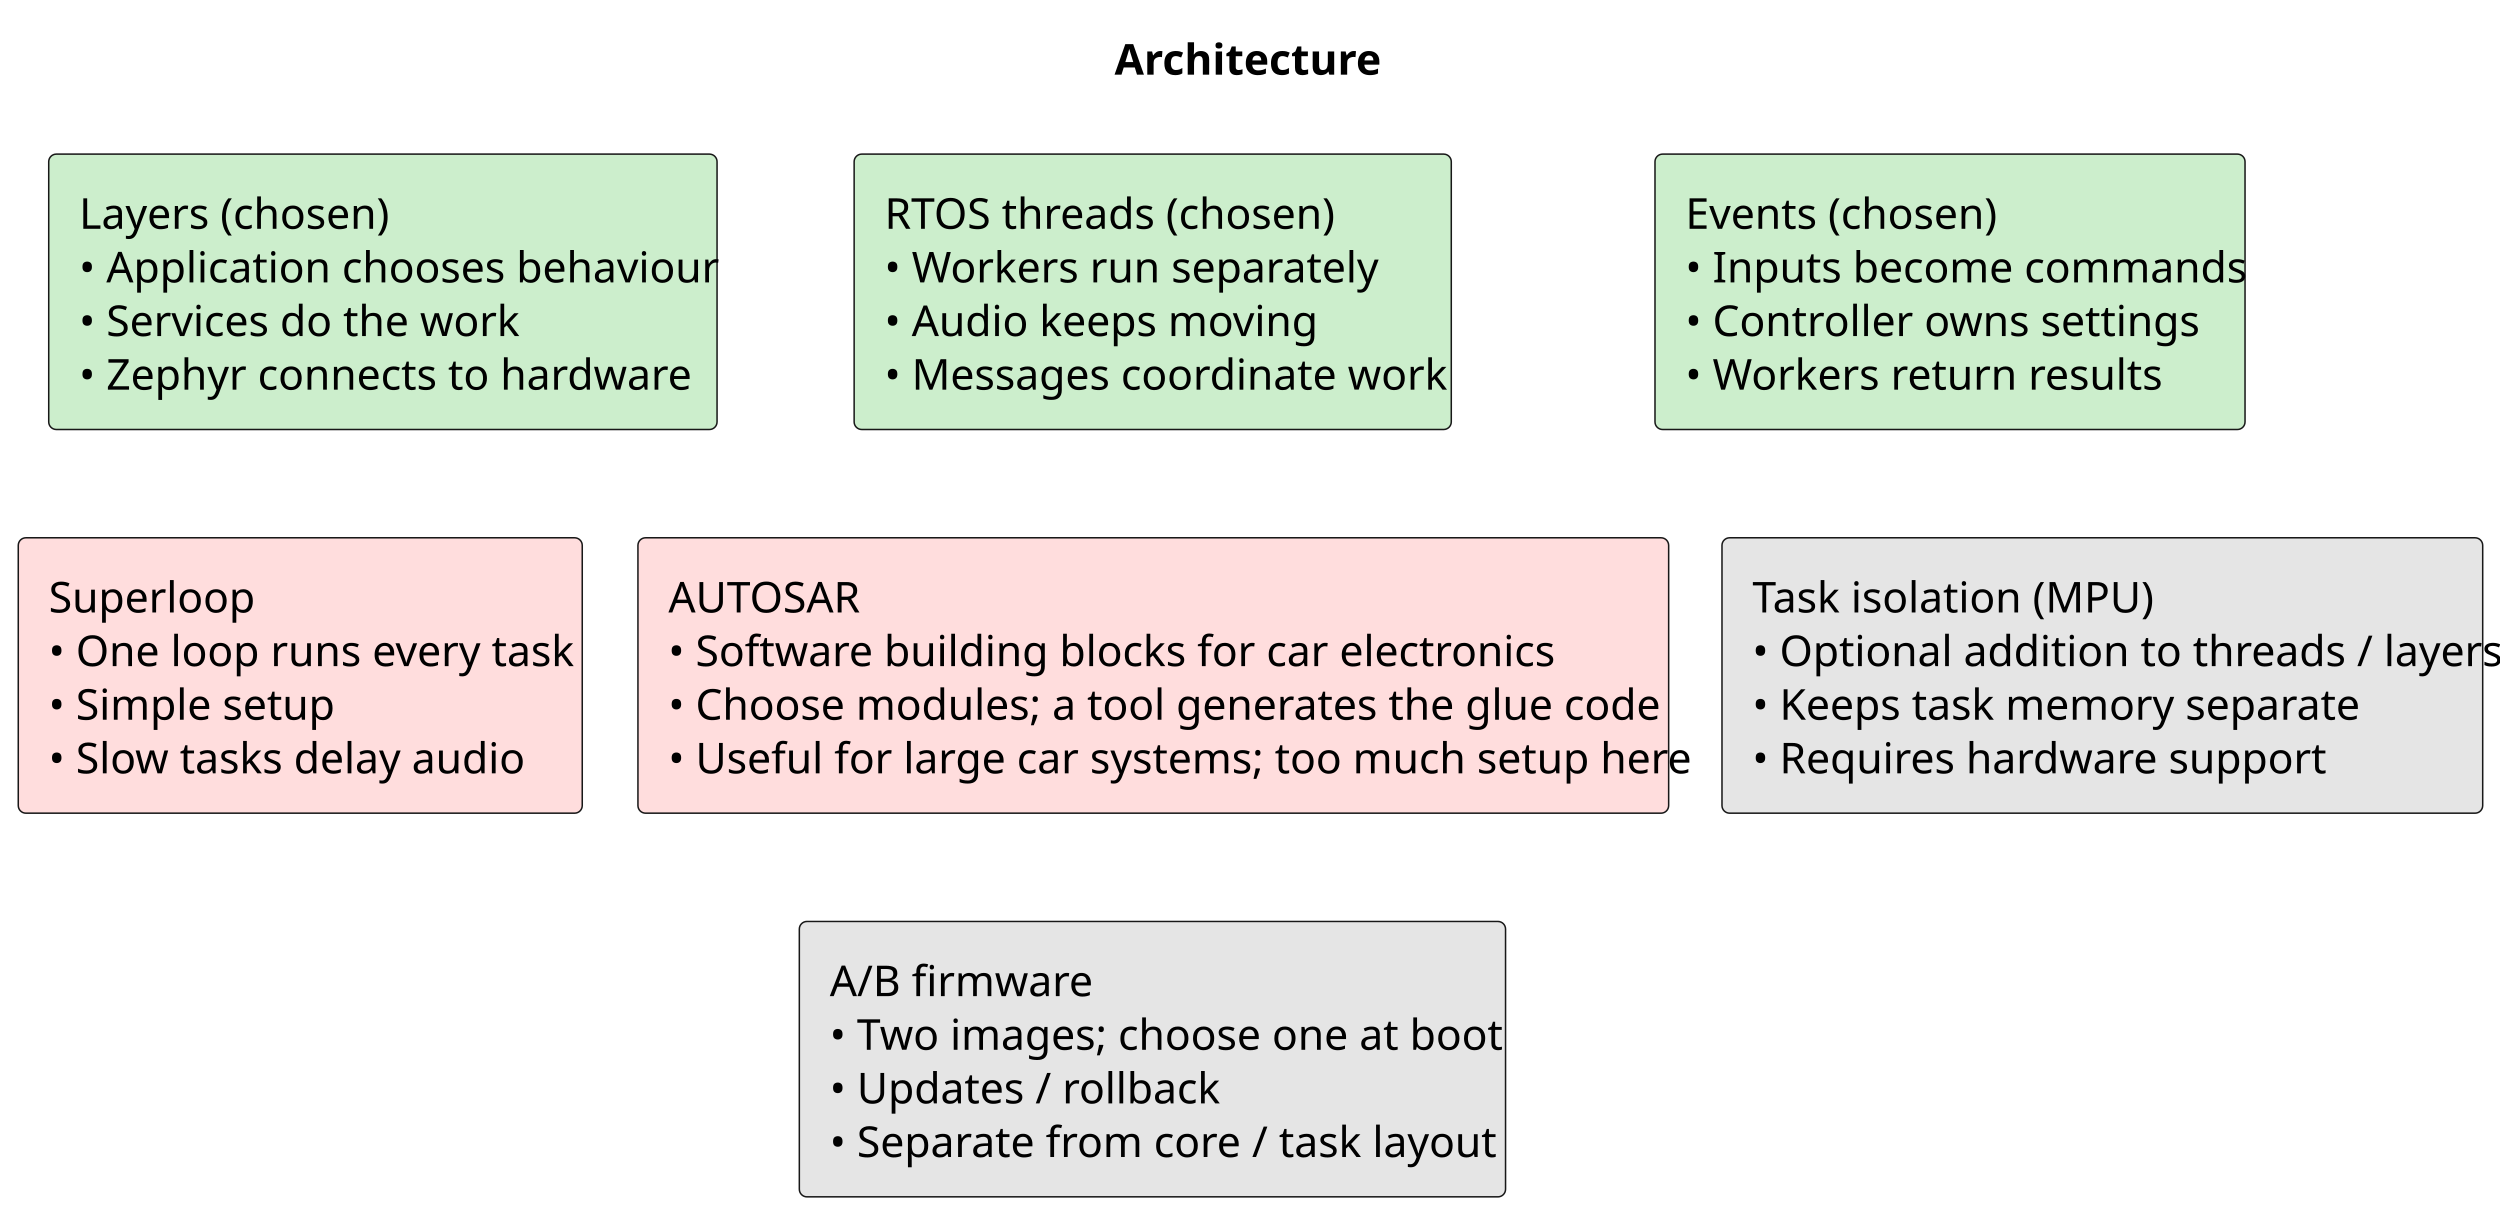
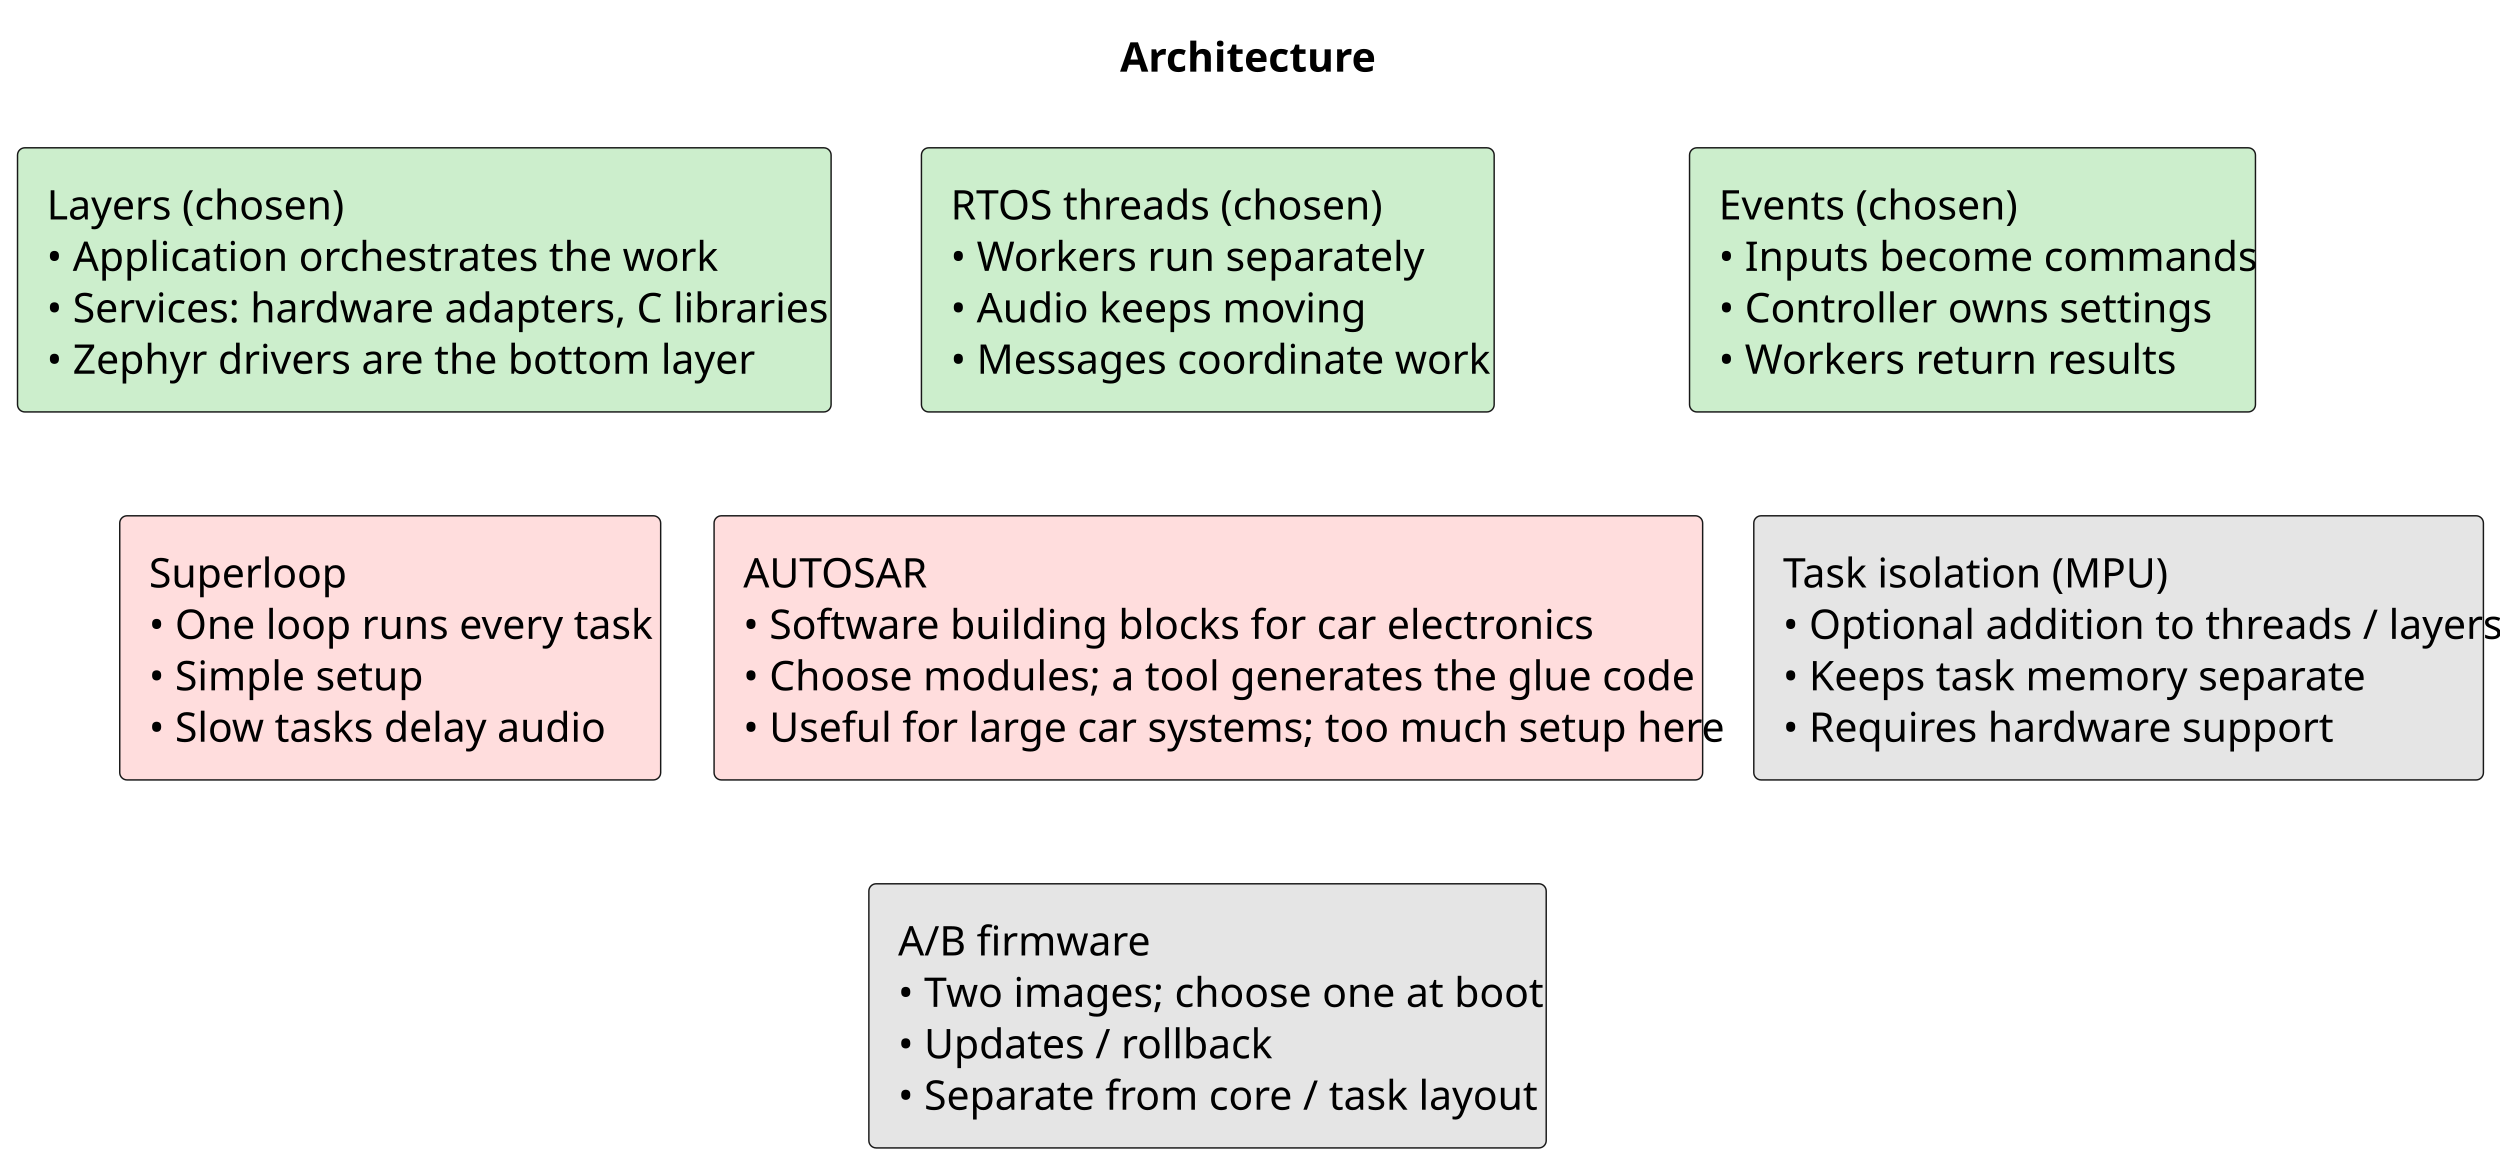
- <svg xmlns="http://www.w3.org/2000/svg" contentStyleType="text/css" data-diagram-type="DESCRIPTION" height="399px" preserveAspectRatio="none" style="width:821px;height:399px;background:#FFFFFF;" version="1.1" viewBox="0 0 821 399" width="821px" zoomAndPan="magnify">
+ <svg xmlns="http://www.w3.org/2000/svg" contentStyleType="text/css" data-diagram-type="DESCRIPTION" height="399px" preserveAspectRatio="none" style="width:856px;height:399px;background:#FFFFFF;" version="1.1" viewBox="0 0 856 399" width="856px" zoomAndPan="magnify">
  <defs />
  <g>
    <g class="title" data-source-line="15">
-       <text fill="#000000" font-family="sans-serif" font-size="14" font-weight="bold" lengthAdjust="spacing" textLength="82.469" x="366.016" y="24.533">Architecture</text>
+       <text fill="#000000" font-family="sans-serif" font-size="14" font-weight="bold" lengthAdjust="spacing" textLength="82.469" x="383.516" y="24.533">Architecture</text>
    </g>
    <g class="entity" data-qualified-name="layers" data-source-line="17" id="ent0002">
-       <rect fill="#CCEECC" height="90.438" rx="2.5" ry="2.5" style="stroke:#181818;stroke-width:0.5;" width="219.48" x="16" y="50.609" />
-       <text fill="#000000" font-family="sans-serif" font-size="14" lengthAdjust="spacing" textLength="100.379" x="26" y="75.143">Layers (chosen)</text>
-       <text fill="#000000" font-family="sans-serif" font-size="14" lengthAdjust="spacing" textLength="199.48" x="26" y="92.752">• Application chooses behaviour</text>
-       <text fill="#000000" font-family="sans-serif" font-size="14" lengthAdjust="spacing" textLength="139.522" x="26" y="110.361">• Services do the work</text>
-       <text fill="#000000" font-family="sans-serif" font-size="14" lengthAdjust="spacing" textLength="190.894" x="26" y="127.971">• Zephyr connects to hardware</text>
+       <rect fill="#CCEECC" height="90.438" rx="2.5" ry="2.5" style="stroke:#181818;stroke-width:0.5;" width="278.569" x="6" y="50.609" />
+       <text fill="#000000" font-family="sans-serif" font-size="14" lengthAdjust="spacing" textLength="100.379" x="16" y="75.143">Layers (chosen)</text>
+       <text fill="#000000" font-family="sans-serif" font-size="14" lengthAdjust="spacing" textLength="215.79" x="16" y="92.752">• Application orchestrates the work</text>
+       <text fill="#000000" font-family="sans-serif" font-size="14" lengthAdjust="spacing" textLength="258.569" x="16" y="110.361">• Services: hardware adapters, C libraries</text>
+       <text fill="#000000" font-family="sans-serif" font-size="14" lengthAdjust="spacing" textLength="227.445" x="16" y="127.971">• Zephyr drivers are the bottom layer</text>
    </g>
    <g class="entity" data-qualified-name="rt" data-source-line="18" id="ent0003">
-       <rect fill="#CCEECC" height="90.438" rx="2.5" ry="2.5" style="stroke:#181818;stroke-width:0.5;" width="196.101" x="280.5" y="50.609" />
-       <text fill="#000000" font-family="sans-serif" font-size="14" lengthAdjust="spacing" textLength="147.834" x="290.5" y="75.143">RTOS threads (chosen)</text>
-       <text fill="#000000" font-family="sans-serif" font-size="14" lengthAdjust="spacing" textLength="154.294" x="290.5" y="92.752">• Workers run separately</text>
-       <text fill="#000000" font-family="sans-serif" font-size="14" lengthAdjust="spacing" textLength="135.652" x="290.5" y="110.361">• Audio keeps moving</text>
-       <text fill="#000000" font-family="sans-serif" font-size="14" lengthAdjust="spacing" textLength="176.101" x="290.5" y="127.971">• Messages coordinate work</text>
+       <rect fill="#CCEECC" height="90.438" rx="2.5" ry="2.5" style="stroke:#181818;stroke-width:0.5;" width="196.101" x="315.5" y="50.609" />
+       <text fill="#000000" font-family="sans-serif" font-size="14" lengthAdjust="spacing" textLength="147.834" x="325.5" y="75.143">RTOS threads (chosen)</text>
+       <text fill="#000000" font-family="sans-serif" font-size="14" lengthAdjust="spacing" textLength="154.294" x="325.5" y="92.752">• Workers run separately</text>
+       <text fill="#000000" font-family="sans-serif" font-size="14" lengthAdjust="spacing" textLength="135.652" x="325.5" y="110.361">• Audio keeps moving</text>
+       <text fill="#000000" font-family="sans-serif" font-size="14" lengthAdjust="spacing" textLength="176.101" x="325.5" y="127.971">• Messages coordinate work</text>
    </g>
    <g class="entity" data-qualified-name="events" data-source-line="19" id="ent0004">
-       <rect fill="#CCEECC" height="90.438" rx="2.5" ry="2.5" style="stroke:#181818;stroke-width:0.5;" width="193.769" x="543.5" y="50.609" />
-       <text fill="#000000" font-family="sans-serif" font-size="14" lengthAdjust="spacing" textLength="101.158" x="553.5" y="75.143">Events (chosen)</text>
-       <text fill="#000000" font-family="sans-serif" font-size="14" lengthAdjust="spacing" textLength="173.769" x="553.5" y="92.752">• Inputs become commands</text>
-       <text fill="#000000" font-family="sans-serif" font-size="14" lengthAdjust="spacing" textLength="158.977" x="553.5" y="110.361">• Controller owns settings</text>
-       <text fill="#000000" font-family="sans-serif" font-size="14" lengthAdjust="spacing" textLength="147.273" x="553.5" y="127.971">• Workers return results</text>
+       <rect fill="#CCEECC" height="90.438" rx="2.5" ry="2.5" style="stroke:#181818;stroke-width:0.5;" width="193.769" x="578.5" y="50.609" />
+       <text fill="#000000" font-family="sans-serif" font-size="14" lengthAdjust="spacing" textLength="101.158" x="588.5" y="75.143">Events (chosen)</text>
+       <text fill="#000000" font-family="sans-serif" font-size="14" lengthAdjust="spacing" textLength="173.769" x="588.5" y="92.752">• Inputs become commands</text>
+       <text fill="#000000" font-family="sans-serif" font-size="14" lengthAdjust="spacing" textLength="158.977" x="588.5" y="110.361">• Controller owns settings</text>
+       <text fill="#000000" font-family="sans-serif" font-size="14" lengthAdjust="spacing" textLength="147.273" x="588.5" y="127.971">• Workers return results</text>
    </g>
    <g class="entity" data-qualified-name="loop" data-source-line="20" id="ent0005">
-       <rect fill="#FFDDDD" height="90.438" rx="2.5" ry="2.5" style="stroke:#181818;stroke-width:0.5;" width="185.211" x="6" y="176.609" />
-       <text fill="#000000" font-family="sans-serif" font-size="14" lengthAdjust="spacing" textLength="63.827" x="16" y="201.143">Superloop</text>
-       <text fill="#000000" font-family="sans-serif" font-size="14" lengthAdjust="spacing" textLength="165.211" x="16" y="218.752">• One loop runs every task</text>
-       <text fill="#000000" font-family="sans-serif" font-size="14" lengthAdjust="spacing" textLength="90.508" x="16" y="236.361">• Simple setup</text>
-       <text fill="#000000" font-family="sans-serif" font-size="14" lengthAdjust="spacing" textLength="151.99" x="16" y="253.971">• Slow tasks delay audio</text>
+       <rect fill="#FFDDDD" height="90.438" rx="2.5" ry="2.5" style="stroke:#181818;stroke-width:0.5;" width="185.211" x="41" y="176.609" />
+       <text fill="#000000" font-family="sans-serif" font-size="14" lengthAdjust="spacing" textLength="63.827" x="51" y="201.143">Superloop</text>
+       <text fill="#000000" font-family="sans-serif" font-size="14" lengthAdjust="spacing" textLength="165.211" x="51" y="218.752">• One loop runs every task</text>
+       <text fill="#000000" font-family="sans-serif" font-size="14" lengthAdjust="spacing" textLength="90.508" x="51" y="236.361">• Simple setup</text>
+       <text fill="#000000" font-family="sans-serif" font-size="14" lengthAdjust="spacing" textLength="151.99" x="51" y="253.971">• Slow tasks delay audio</text>
    </g>
    <g class="entity" data-qualified-name="auto" data-source-line="21" id="ent0006">
-       <rect fill="#FFDDDD" height="90.438" rx="2.5" ry="2.5" style="stroke:#181818;stroke-width:0.5;" width="338.486" x="209.5" y="176.609" />
-       <text fill="#000000" font-family="sans-serif" font-size="14" lengthAdjust="spacing" textLength="67.676" x="219.5" y="201.143">AUTOSAR</text>
-       <text fill="#000000" font-family="sans-serif" font-size="14" lengthAdjust="spacing" textLength="274.921" x="219.5" y="218.752">• Software building blocks for car electronics</text>
-       <text fill="#000000" font-family="sans-serif" font-size="14" lengthAdjust="spacing" textLength="310.782" x="219.5" y="236.361">• Choose modules; a tool generates the glue code</text>
-       <text fill="#000000" font-family="sans-serif" font-size="14" lengthAdjust="spacing" textLength="318.486" x="219.5" y="253.971">• Useful for large car systems; too much setup here</text>
+       <rect fill="#FFDDDD" height="90.438" rx="2.5" ry="2.5" style="stroke:#181818;stroke-width:0.5;" width="338.486" x="244.5" y="176.609" />
+       <text fill="#000000" font-family="sans-serif" font-size="14" lengthAdjust="spacing" textLength="67.676" x="254.5" y="201.143">AUTOSAR</text>
+       <text fill="#000000" font-family="sans-serif" font-size="14" lengthAdjust="spacing" textLength="274.921" x="254.5" y="218.752">• Software building blocks for car electronics</text>
+       <text fill="#000000" font-family="sans-serif" font-size="14" lengthAdjust="spacing" textLength="310.782" x="254.5" y="236.361">• Choose modules; a tool generates the glue code</text>
+       <text fill="#000000" font-family="sans-serif" font-size="14" lengthAdjust="spacing" textLength="318.486" x="254.5" y="253.971">• Useful for large car systems; too much setup here</text>
    </g>
    <g class="entity" data-qualified-name="mpu" data-source-line="22" id="ent0007">
-       <rect fill="#E5E5E5" height="90.438" rx="2.5" ry="2.5" style="stroke:#181818;stroke-width:0.5;" width="249.817" x="565.5" y="176.609" />
-       <text fill="#000000" font-family="sans-serif" font-size="14" lengthAdjust="spacing" textLength="129.917" x="575.5" y="201.143">Task isolation (MPU)</text>
-       <text fill="#000000" font-family="sans-serif" font-size="14" lengthAdjust="spacing" textLength="229.817" x="575.5" y="218.752">• Optional addition to threads / layers</text>
-       <text fill="#000000" font-family="sans-serif" font-size="14" lengthAdjust="spacing" textLength="191.659" x="575.5" y="236.361">• Keeps task memory separate</text>
-       <text fill="#000000" font-family="sans-serif" font-size="14" lengthAdjust="spacing" textLength="178.445" x="575.5" y="253.971">• Requires hardware support</text>
+       <rect fill="#E5E5E5" height="90.438" rx="2.5" ry="2.5" style="stroke:#181818;stroke-width:0.5;" width="249.817" x="600.5" y="176.609" />
+       <text fill="#000000" font-family="sans-serif" font-size="14" lengthAdjust="spacing" textLength="129.917" x="610.5" y="201.143">Task isolation (MPU)</text>
+       <text fill="#000000" font-family="sans-serif" font-size="14" lengthAdjust="spacing" textLength="229.817" x="610.5" y="218.752">• Optional addition to threads / layers</text>
+       <text fill="#000000" font-family="sans-serif" font-size="14" lengthAdjust="spacing" textLength="191.659" x="610.5" y="236.361">• Keeps task memory separate</text>
+       <text fill="#000000" font-family="sans-serif" font-size="14" lengthAdjust="spacing" textLength="178.445" x="610.5" y="253.971">• Requires hardware support</text>
    </g>
    <g class="entity" data-qualified-name="ab" data-source-line="30" id="ent0015">
-       <rect fill="#E5E5E5" height="90.438" rx="2.5" ry="2.5" style="stroke:#181818;stroke-width:0.5;" width="231.921" x="262.5" y="302.609" />
-       <text fill="#000000" font-family="sans-serif" font-size="14" lengthAdjust="spacing" textLength="80.124" x="272.5" y="327.143">A/B firmware</text>
-       <text fill="#000000" font-family="sans-serif" font-size="14" lengthAdjust="spacing" textLength="211.921" x="272.5" y="344.752">• Two images; choose one at boot</text>
-       <text fill="#000000" font-family="sans-serif" font-size="14" lengthAdjust="spacing" textLength="121.632" x="272.5" y="362.361">• Updates / rollback</text>
-       <text fill="#000000" font-family="sans-serif" font-size="14" lengthAdjust="spacing" textLength="208.004" x="272.5" y="379.971">• Separate from core / task layout</text>
+       <rect fill="#E5E5E5" height="90.438" rx="2.5" ry="2.5" style="stroke:#181818;stroke-width:0.5;" width="231.921" x="297.5" y="302.609" />
+       <text fill="#000000" font-family="sans-serif" font-size="14" lengthAdjust="spacing" textLength="80.124" x="307.5" y="327.143">A/B firmware</text>
+       <text fill="#000000" font-family="sans-serif" font-size="14" lengthAdjust="spacing" textLength="211.921" x="307.5" y="344.752">• Two images; choose one at boot</text>
+       <text fill="#000000" font-family="sans-serif" font-size="14" lengthAdjust="spacing" textLength="121.632" x="307.5" y="362.361">• Updates / rollback</text>
+       <text fill="#000000" font-family="sans-serif" font-size="14" lengthAdjust="spacing" textLength="208.004" x="307.5" y="379.971">• Separate from core / task layout</text>
    </g>
  </g>
</svg>
